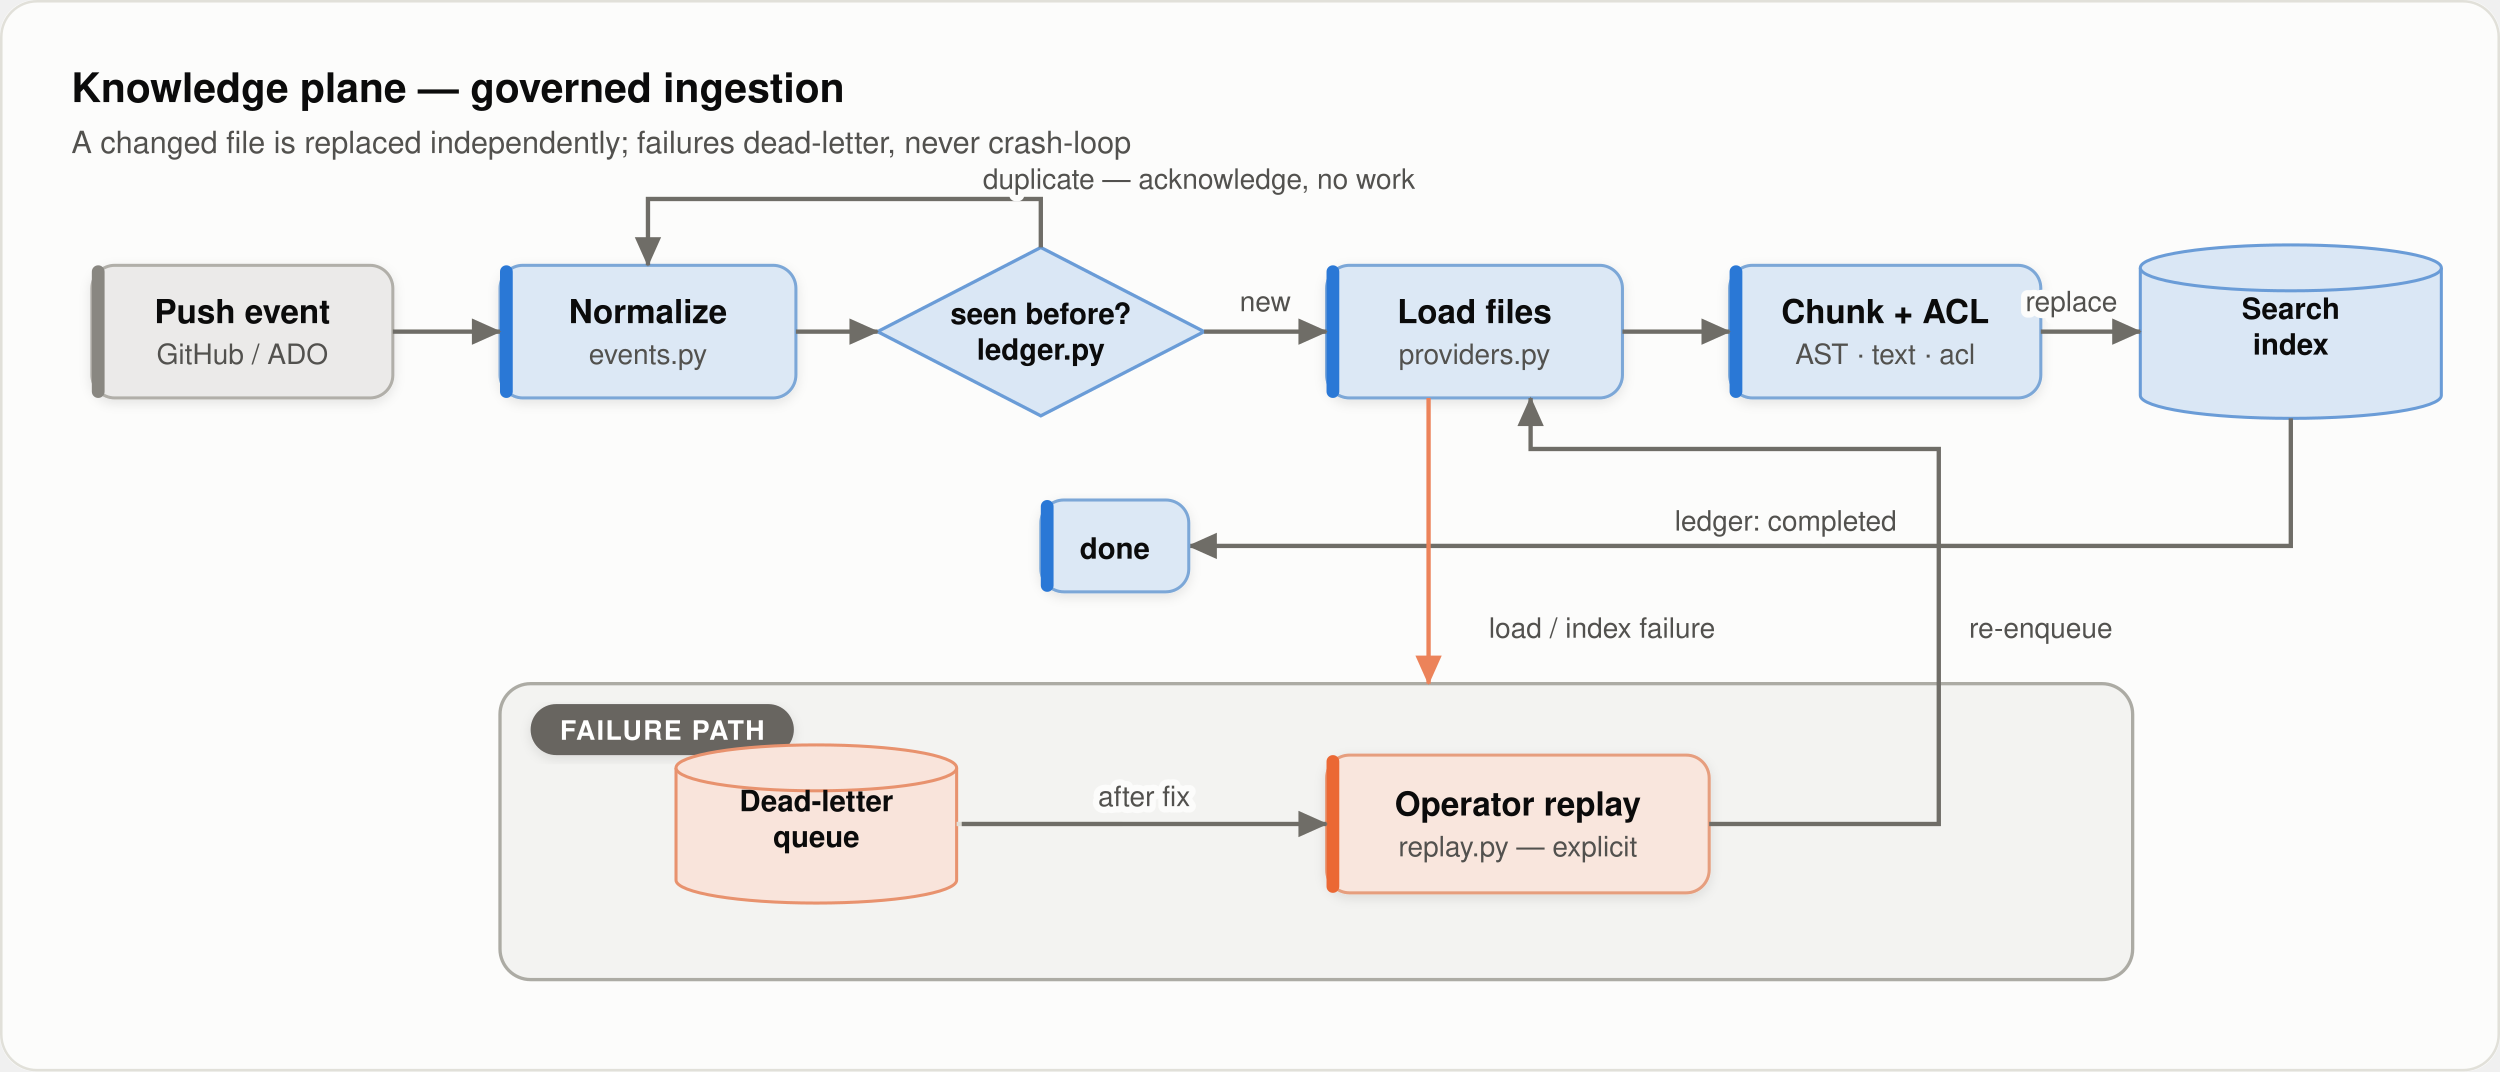
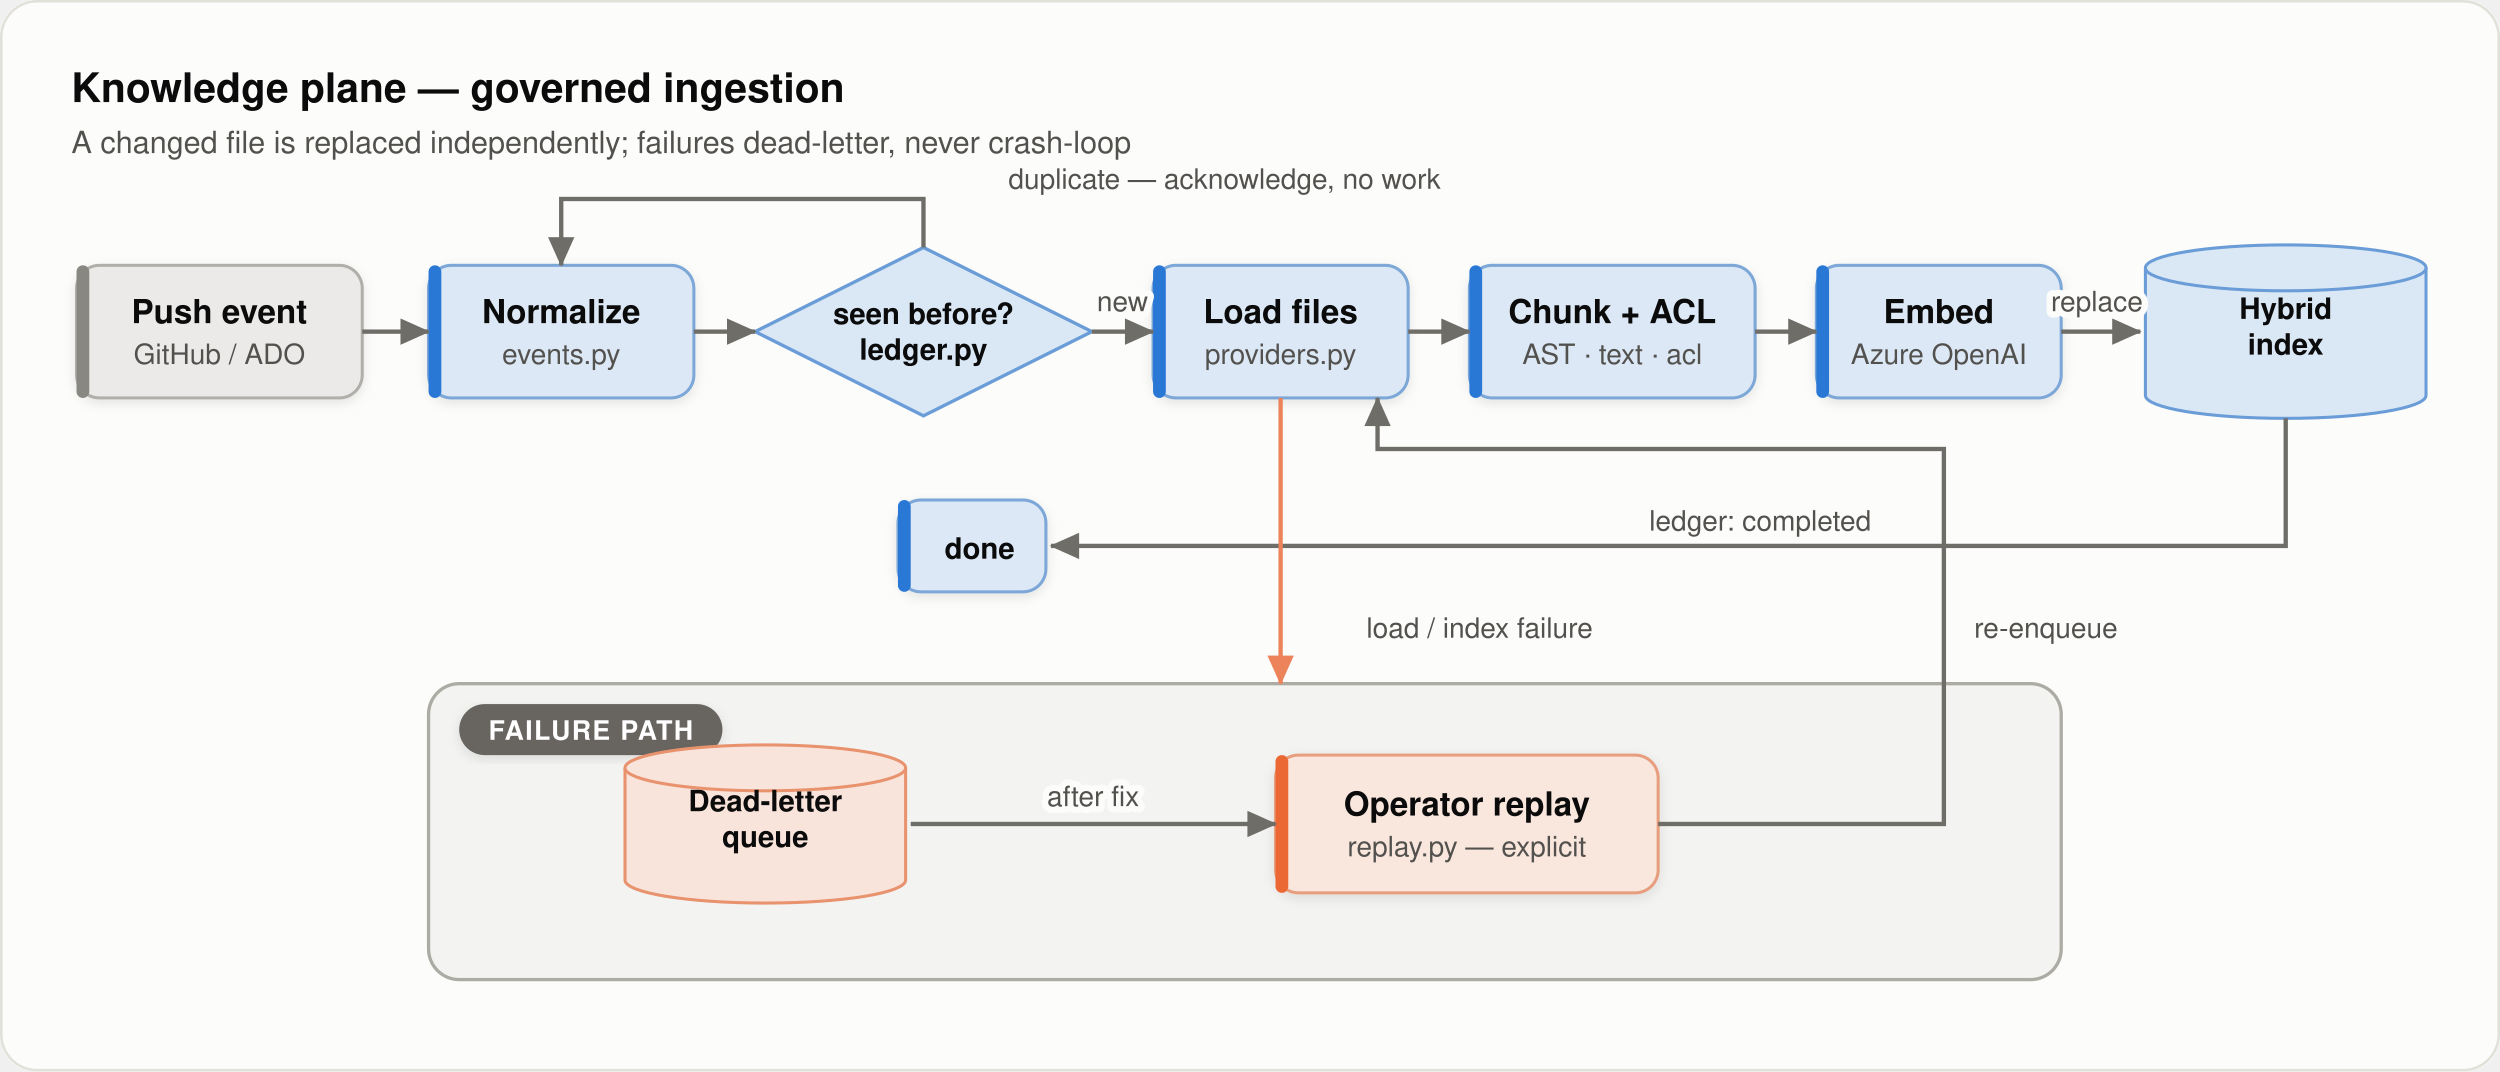
- <svg xmlns="http://www.w3.org/2000/svg" viewBox="0 0 980 420" font-family="system-ui, -apple-system, 'Segoe UI', Helvetica, Arial, sans-serif" role="img" aria-label="Ingestion pipeline: normalize, dedupe via ledger, chunk, attach ACLs, index; failures dead-letter and replay">
+ <svg xmlns="http://www.w3.org/2000/svg" viewBox="0 0 980 420" font-family="system-ui, -apple-system, 'Segoe UI', Helvetica, Arial, sans-serif" role="img" aria-label="Ingestion pipeline: normalize, dedupe via ledger, chunk, attach ACLs, embed, index; failures dead-letter and replay">
  <defs>
    <filter id="soft-light" x="-12%" y="-12%" width="124%" height="130%">
      <feDropShadow dx="0" dy="1.5" stdDeviation="2.2" flood-color="#000000" flood-opacity="0.10" />
    </filter>
    <marker id="arrow-light" viewBox="0 0 10 10" refX="8.6" refY="5" markerWidth="8" markerHeight="8" orient="auto-start-reverse">
      <path d="M 0.5 1.2 L 9 5 L 0.5 8.8 z" fill="#6f6d67" />
    </marker>
    <marker id="arrow-good-light" viewBox="0 0 10 10" refX="8.6" refY="5" markerWidth="8" markerHeight="8" orient="auto-start-reverse">
      <path d="M 0.5 1.2 L 9 5 L 0.5 8.8 z" fill="#0ca30c" />
    </marker>
    <marker id="arrow-bad-light" viewBox="0 0 10 10" refX="8.6" refY="5" markerWidth="8" markerHeight="8" orient="auto-start-reverse">
      <path d="M 0.5 1.2 L 9 5 L 0.5 8.8 z" fill="#d03b3b" />
    </marker>
    <marker id="arrow-warn-light" viewBox="0 0 10 10" refX="8.6" refY="5" markerWidth="8" markerHeight="8" orient="auto-start-reverse">
      <path d="M 0.5 1.2 L 9 5 L 0.5 8.8 z" fill="#ec835a" />
    </marker>
  </defs>
  <rect x="0" y="0" width="980" height="420" rx="14" fill="#fcfcfb" />
  <rect x="0.5" y="0.5" width="979" height="419" rx="14" fill="none" stroke="#e1e0d9" stroke-width="1" />
  <text x="28" y="40" font-size="16" text-anchor="start" fill="#0b0b0b" font-weight="700">Knowledge plane — governed ingestion</text>
  <text x="28" y="60" font-size="12" text-anchor="start" fill="#52514e" font-weight="normal">A changed file is replaced independently; failures dead-letter, never crash-loop</text>
-   <rect x="36" y="104" width="118" height="52" rx="9" fill="#ebeae9" stroke="#b1afa9" stroke-width="1.2" filter="url(#soft-light)" />
-   <rect x="36" y="104" width="5" height="52" rx="2.5" fill="#898781" />
-   <text x="95.0" y="126.68" font-size="13" text-anchor="middle" fill="#0b0b0b" font-weight="600">Push event</text>
-   <text x="95.0" y="142.68" font-size="11" text-anchor="middle" fill="#52514e" font-weight="normal">GitHub / ADO</text>
-   <rect x="196" y="104" width="116" height="52" rx="9" fill="#dce8f5" stroke="#7ca7d7" stroke-width="1.2" filter="url(#soft-light)" />
-   <rect x="196" y="104" width="5" height="52" rx="2.5" fill="#2a78d6" />
-   <text x="254.0" y="126.68" font-size="13" text-anchor="middle" fill="#0b0b0b" font-weight="600">Normalize</text>
-   <text x="254.0" y="142.68" font-size="11" text-anchor="middle" fill="#52514e" font-weight="normal">events.py</text>
-   <polygon points="408,97.0 472.0,130 408,163.0 344.0,130" fill="#dae7f5" stroke="#6a9cd7" stroke-width="1.3" />
-   <text x="408" y="127" font-size="11.5" text-anchor="middle" fill="#0b0b0b" font-weight="600">seen before?</text>
-   <text x="408" y="141" font-size="11.5" text-anchor="middle" fill="#0b0b0b" font-weight="600">ledger.py</text>
-   <rect x="520" y="104" width="116" height="52" rx="9" fill="#dce8f5" stroke="#7ca7d7" stroke-width="1.2" filter="url(#soft-light)" />
-   <rect x="520" y="104" width="5" height="52" rx="2.5" fill="#2a78d6" />
-   <text x="578.0" y="126.68" font-size="13" text-anchor="middle" fill="#0b0b0b" font-weight="600">Load files</text>
-   <text x="578.0" y="142.68" font-size="11" text-anchor="middle" fill="#52514e" font-weight="normal">providers.py</text>
-   <rect x="678" y="104" width="122" height="52" rx="9" fill="#dce8f5" stroke="#7ca7d7" stroke-width="1.2" filter="url(#soft-light)" />
-   <rect x="678" y="104" width="5" height="52" rx="2.5" fill="#2a78d6" />
-   <text x="739.0" y="126.68" font-size="13" text-anchor="middle" fill="#0b0b0b" font-weight="600">Chunk + ACL</text>
-   <text x="739.0" y="142.68" font-size="11" text-anchor="middle" fill="#52514e" font-weight="normal">AST · text · acl</text>
-   <path d="M 839.0 105 v 50 a 59.0 9 0 0 0 118 0 v -50" fill="#dae7f5" stroke="#6a9cd7" stroke-width="1.2" />
-   <ellipse cx="898" cy="105" rx="59.0" ry="9" fill="#dae7f5" stroke="#6a9cd7" stroke-width="1.2" />
-   <text x="898" y="125.0" font-size="11.5" text-anchor="middle" fill="#0b0b0b" font-weight="600">Search</text>
-   <text x="898" y="139.0" font-size="11.5" text-anchor="middle" fill="#0b0b0b" font-weight="600">index</text>
-   <path d="M 154 130 L 196 130" fill="none" stroke="#6f6d67" stroke-width="1.7" marker-end="url(#arrow-light)" />
-   <path d="M 312 130 L 344 130" fill="none" stroke="#6f6d67" stroke-width="1.7" marker-end="url(#arrow-light)" />
-   <path d="M 472 130 L 520 130" fill="none" stroke="#6f6d67" stroke-width="1.7" marker-end="url(#arrow-light)" />
-   <text x="496.0" y="122" font-size="11" text-anchor="middle" fill="#52514e" font-weight="normal" paint-order="stroke" stroke="#fcfcfb" stroke-width="5" stroke-linejoin="round">new</text>
-   <path d="M 636 130 L 678 130" fill="none" stroke="#6f6d67" stroke-width="1.7" marker-end="url(#arrow-light)" />
-   <path d="M 800 130 L 839 130" fill="none" stroke="#6f6d67" stroke-width="1.7" marker-end="url(#arrow-light)" />
-   <text x="812" y="122" font-size="11" text-anchor="middle" fill="#52514e" font-weight="normal" paint-order="stroke" stroke="#fcfcfb" stroke-width="5" stroke-linejoin="round">replace</text>
-   <path d="M 408 97 L 408 78 L 254 78 L 254 104" fill="none" stroke="#6f6d67" stroke-width="1.7" marker-end="url(#arrow-light)" />
-   <text x="470" y="74" font-size="11" text-anchor="middle" fill="#52514e" font-weight="normal" paint-order="stroke" stroke="#fcfcfb" stroke-width="5" stroke-linejoin="round">duplicate — acknowledge, no work</text>
-   <path d="M 898 164 L 898 214 L 466 214" fill="none" stroke="#6f6d67" stroke-width="1.7" marker-end="url(#arrow-light)" />
-   <text x="700" y="208" font-size="11" text-anchor="middle" fill="#52514e" font-weight="normal" paint-order="stroke" stroke="#fcfcfb" stroke-width="5" stroke-linejoin="round">ledger: completed</text>
-   <rect x="408" y="196" width="58" height="36" rx="9" fill="#dce8f5" stroke="#7ca7d7" stroke-width="1.2" filter="url(#soft-light)" />
-   <rect x="408" y="196" width="5" height="36" rx="2.5" fill="#2a78d6" />
-   <text x="437" y="219" font-size="11.5" text-anchor="middle" fill="#0b0b0b" font-weight="600">done</text>
-   <rect x="196" y="268" width="640" height="116" rx="12" fill="#f3f3f1" stroke="#acaba4" stroke-width="1.3" />
-   <rect x="208" y="276" width="103.2" height="20" rx="10" fill="#676561" filter="url(#soft-light)" />
-   <text x="259.6" y="290" font-size="10.5" text-anchor="middle" fill="#ffffff" font-weight="700" letter-spacing="0.05em">FAILURE PATH</text>
-   <path d="M 265.0 301 v 44 a 55.0 9 0 0 0 110 0 v -44" fill="#f9e4db" stroke="#e8926e" stroke-width="1.2" />
-   <ellipse cx="320" cy="301" rx="55.0" ry="9" fill="#f9e4db" stroke="#e8926e" stroke-width="1.2" />
-   <text x="320" y="318.0" font-size="11.5" text-anchor="middle" fill="#0b0b0b" font-weight="600">Dead-letter</text>
-   <text x="320" y="332.0" font-size="11.5" text-anchor="middle" fill="#0b0b0b" font-weight="600">queue</text>
-   <rect x="520" y="296" width="150" height="54" rx="9" fill="#f9e6dd" stroke="#e69e7e" stroke-width="1.2" filter="url(#soft-light)" />
-   <rect x="520" y="296" width="5" height="54" rx="2.5" fill="#eb6834" />
-   <text x="595.0" y="319.68" font-size="13" text-anchor="middle" fill="#0b0b0b" font-weight="600">Operator replay</text>
-   <text x="595.0" y="335.68" font-size="11" text-anchor="middle" fill="#52514e" font-weight="normal">replay.py — explicit</text>
-   <path d="M 560 156 L 560 268" fill="none" stroke="#ec835a" stroke-width="1.7" marker-end="url(#arrow-warn-light)" />
-   <text x="628" y="250" font-size="11" text-anchor="middle" fill="#52514e" font-weight="normal" paint-order="stroke" stroke="#fcfcfb" stroke-width="5" stroke-linejoin="round">load / index failure</text>
-   <path d="M 375 323 L 440 323" fill="none" stroke="#e1e0d9" stroke-width="1.7" />
-   <path d="M 377 323 L 520 323" fill="none" stroke="#6f6d67" stroke-width="1.7" marker-end="url(#arrow-light)" />
-   <text x="448.5" y="316" font-size="11" text-anchor="middle" fill="#52514e" font-weight="normal" paint-order="stroke" stroke="#fcfcfb" stroke-width="5" stroke-linejoin="round">after fix</text>
-   <path d="M 670 323 L 760 323 L 760 176 L 600 176 L 600 156" fill="none" stroke="#6f6d67" stroke-width="1.7" marker-end="url(#arrow-light)" />
-   <text x="800" y="250" font-size="11" text-anchor="middle" fill="#52514e" font-weight="normal" paint-order="stroke" stroke="#fcfcfb" stroke-width="5" stroke-linejoin="round">re-enqueue</text>
+   <rect x="30" y="104" width="112" height="52" rx="9" fill="#ebeae9" stroke="#b1afa9" stroke-width="1.2" filter="url(#soft-light)" />
+   <rect x="30" y="104" width="5" height="52" rx="2.5" fill="#898781" />
+   <text x="86.0" y="126.68" font-size="13" text-anchor="middle" fill="#0b0b0b" font-weight="600">Push event</text>
+   <text x="86.0" y="142.68" font-size="11" text-anchor="middle" fill="#52514e" font-weight="normal">GitHub / ADO</text>
+   <rect x="168" y="104" width="104" height="52" rx="9" fill="#dce8f5" stroke="#7ca7d7" stroke-width="1.2" filter="url(#soft-light)" />
+   <rect x="168" y="104" width="5" height="52" rx="2.5" fill="#2a78d6" />
+   <text x="220.0" y="126.68" font-size="13" text-anchor="middle" fill="#0b0b0b" font-weight="600">Normalize</text>
+   <text x="220.0" y="142.68" font-size="11" text-anchor="middle" fill="#52514e" font-weight="normal">events.py</text>
+   <polygon points="362,97.0 428.0,130 362,163.0 296.0,130" fill="#dae7f5" stroke="#6a9cd7" stroke-width="1.3" />
+   <text x="362" y="127" font-size="11.5" text-anchor="middle" fill="#0b0b0b" font-weight="600">seen before?</text>
+   <text x="362" y="141" font-size="11.5" text-anchor="middle" fill="#0b0b0b" font-weight="600">ledger.py</text>
+   <rect x="452" y="104" width="100" height="52" rx="9" fill="#dce8f5" stroke="#7ca7d7" stroke-width="1.2" filter="url(#soft-light)" />
+   <rect x="452" y="104" width="5" height="52" rx="2.5" fill="#2a78d6" />
+   <text x="502.0" y="126.68" font-size="13" text-anchor="middle" fill="#0b0b0b" font-weight="600">Load files</text>
+   <text x="502.0" y="142.68" font-size="11" text-anchor="middle" fill="#52514e" font-weight="normal">providers.py</text>
+   <rect x="576" y="104" width="112" height="52" rx="9" fill="#dce8f5" stroke="#7ca7d7" stroke-width="1.2" filter="url(#soft-light)" />
+   <rect x="576" y="104" width="5" height="52" rx="2.5" fill="#2a78d6" />
+   <text x="632.0" y="126.68" font-size="13" text-anchor="middle" fill="#0b0b0b" font-weight="600">Chunk + ACL</text>
+   <text x="632.0" y="142.68" font-size="11" text-anchor="middle" fill="#52514e" font-weight="normal">AST · text · acl</text>
+   <rect x="712" y="104" width="96" height="52" rx="9" fill="#dce8f5" stroke="#7ca7d7" stroke-width="1.2" filter="url(#soft-light)" />
+   <rect x="712" y="104" width="5" height="52" rx="2.5" fill="#2a78d6" />
+   <text x="760.0" y="126.68" font-size="13" text-anchor="middle" fill="#0b0b0b" font-weight="600">Embed</text>
+   <text x="760.0" y="142.68" font-size="11" text-anchor="middle" fill="#52514e" font-weight="normal">Azure OpenAI</text>
+   <path d="M 841.0 105 v 50 a 55.0 9 0 0 0 110 0 v -50" fill="#dae7f5" stroke="#6a9cd7" stroke-width="1.2" />
+   <ellipse cx="896" cy="105" rx="55.0" ry="9" fill="#dae7f5" stroke="#6a9cd7" stroke-width="1.2" />
+   <text x="896" y="125.0" font-size="11.5" text-anchor="middle" fill="#0b0b0b" font-weight="600">Hybrid</text>
+   <text x="896" y="139.0" font-size="11.5" text-anchor="middle" fill="#0b0b0b" font-weight="600">index</text>
+   <path d="M 142 130 L 168 130" fill="none" stroke="#6f6d67" stroke-width="1.7" marker-end="url(#arrow-light)" />
+   <path d="M 272 130 L 296 130" fill="none" stroke="#6f6d67" stroke-width="1.7" marker-end="url(#arrow-light)" />
+   <path d="M 428 130 L 452 130" fill="none" stroke="#6f6d67" stroke-width="1.7" marker-end="url(#arrow-light)" />
+   <text x="440.0" y="122" font-size="11" text-anchor="middle" fill="#52514e" font-weight="normal" paint-order="stroke" stroke="#fcfcfb" stroke-width="5" stroke-linejoin="round">new</text>
+   <path d="M 552 130 L 576 130" fill="none" stroke="#6f6d67" stroke-width="1.7" marker-end="url(#arrow-light)" />
+   <path d="M 688 130 L 712 130" fill="none" stroke="#6f6d67" stroke-width="1.7" marker-end="url(#arrow-light)" />
+   <path d="M 808 130 L 839 130" fill="none" stroke="#6f6d67" stroke-width="1.7" marker-end="url(#arrow-light)" />
+   <text x="822" y="122" font-size="11" text-anchor="middle" fill="#52514e" font-weight="normal" paint-order="stroke" stroke="#fcfcfb" stroke-width="5" stroke-linejoin="round">replace</text>
+   <path d="M 362 97 L 362 78 L 220 78 L 220 104" fill="none" stroke="#6f6d67" stroke-width="1.7" marker-end="url(#arrow-light)" />
+   <text x="480" y="74" font-size="11" text-anchor="middle" fill="#52514e" font-weight="normal" paint-order="stroke" stroke="#fcfcfb" stroke-width="5" stroke-linejoin="round">duplicate — acknowledge, no work</text>
+   <path d="M 896 164 L 896 214 L 412 214" fill="none" stroke="#6f6d67" stroke-width="1.7" marker-end="url(#arrow-light)" />
+   <text x="690" y="208" font-size="11" text-anchor="middle" fill="#52514e" font-weight="normal" paint-order="stroke" stroke="#fcfcfb" stroke-width="5" stroke-linejoin="round">ledger: completed</text>
+   <rect x="352" y="196" width="58" height="36" rx="9" fill="#dce8f5" stroke="#7ca7d7" stroke-width="1.2" filter="url(#soft-light)" />
+   <rect x="352" y="196" width="5" height="36" rx="2.5" fill="#2a78d6" />
+   <text x="381.0" y="218.68" font-size="13" text-anchor="middle" fill="#0b0b0b" font-weight="600" />
+   <text x="384" y="219" font-size="11.5" text-anchor="middle" fill="#0b0b0b" font-weight="600">done</text>
+   <rect x="168" y="268" width="640" height="116" rx="12" fill="#f3f3f1" stroke="#acaba4" stroke-width="1.3" />
+   <rect x="180" y="276" width="103.2" height="20" rx="10" fill="#676561" filter="url(#soft-light)" />
+   <text x="231.6" y="290" font-size="10.5" text-anchor="middle" fill="#ffffff" font-weight="700" letter-spacing="0.05em">FAILURE PATH</text>
+   <path d="M 245.0 301 v 44 a 55.0 9 0 0 0 110 0 v -44" fill="#f9e4db" stroke="#e8926e" stroke-width="1.2" />
+   <ellipse cx="300" cy="301" rx="55.0" ry="9" fill="#f9e4db" stroke="#e8926e" stroke-width="1.2" />
+   <text x="300" y="318.0" font-size="11.5" text-anchor="middle" fill="#0b0b0b" font-weight="600">Dead-letter</text>
+   <text x="300" y="332.0" font-size="11.5" text-anchor="middle" fill="#0b0b0b" font-weight="600">queue</text>
+   <rect x="500" y="296" width="150" height="54" rx="9" fill="#f9e6dd" stroke="#e69e7e" stroke-width="1.2" filter="url(#soft-light)" />
+   <rect x="500" y="296" width="5" height="54" rx="2.5" fill="#eb6834" />
+   <text x="575.0" y="319.68" font-size="13" text-anchor="middle" fill="#0b0b0b" font-weight="600">Operator replay</text>
+   <text x="575.0" y="335.68" font-size="11" text-anchor="middle" fill="#52514e" font-weight="normal">replay.py — explicit</text>
+   <path d="M 502 156 L 502 268" fill="none" stroke="#ec835a" stroke-width="1.7" marker-end="url(#arrow-warn-light)" />
+   <text x="580" y="250" font-size="11" text-anchor="middle" fill="#52514e" font-weight="normal" paint-order="stroke" stroke="#fcfcfb" stroke-width="5" stroke-linejoin="round">load / index failure</text>
+   <path d="M 357 323 L 500 323" fill="none" stroke="#6f6d67" stroke-width="1.7" marker-end="url(#arrow-light)" />
+   <text x="428.5" y="316" font-size="11" text-anchor="middle" fill="#52514e" font-weight="normal" paint-order="stroke" stroke="#fcfcfb" stroke-width="5" stroke-linejoin="round">after fix</text>
+   <path d="M 650 323 L 762 323 L 762 176 L 540 176 L 540 156" fill="none" stroke="#6f6d67" stroke-width="1.7" marker-end="url(#arrow-light)" />
+   <text x="802" y="250" font-size="11" text-anchor="middle" fill="#52514e" font-weight="normal" paint-order="stroke" stroke="#fcfcfb" stroke-width="5" stroke-linejoin="round">re-enqueue</text>
</svg>
